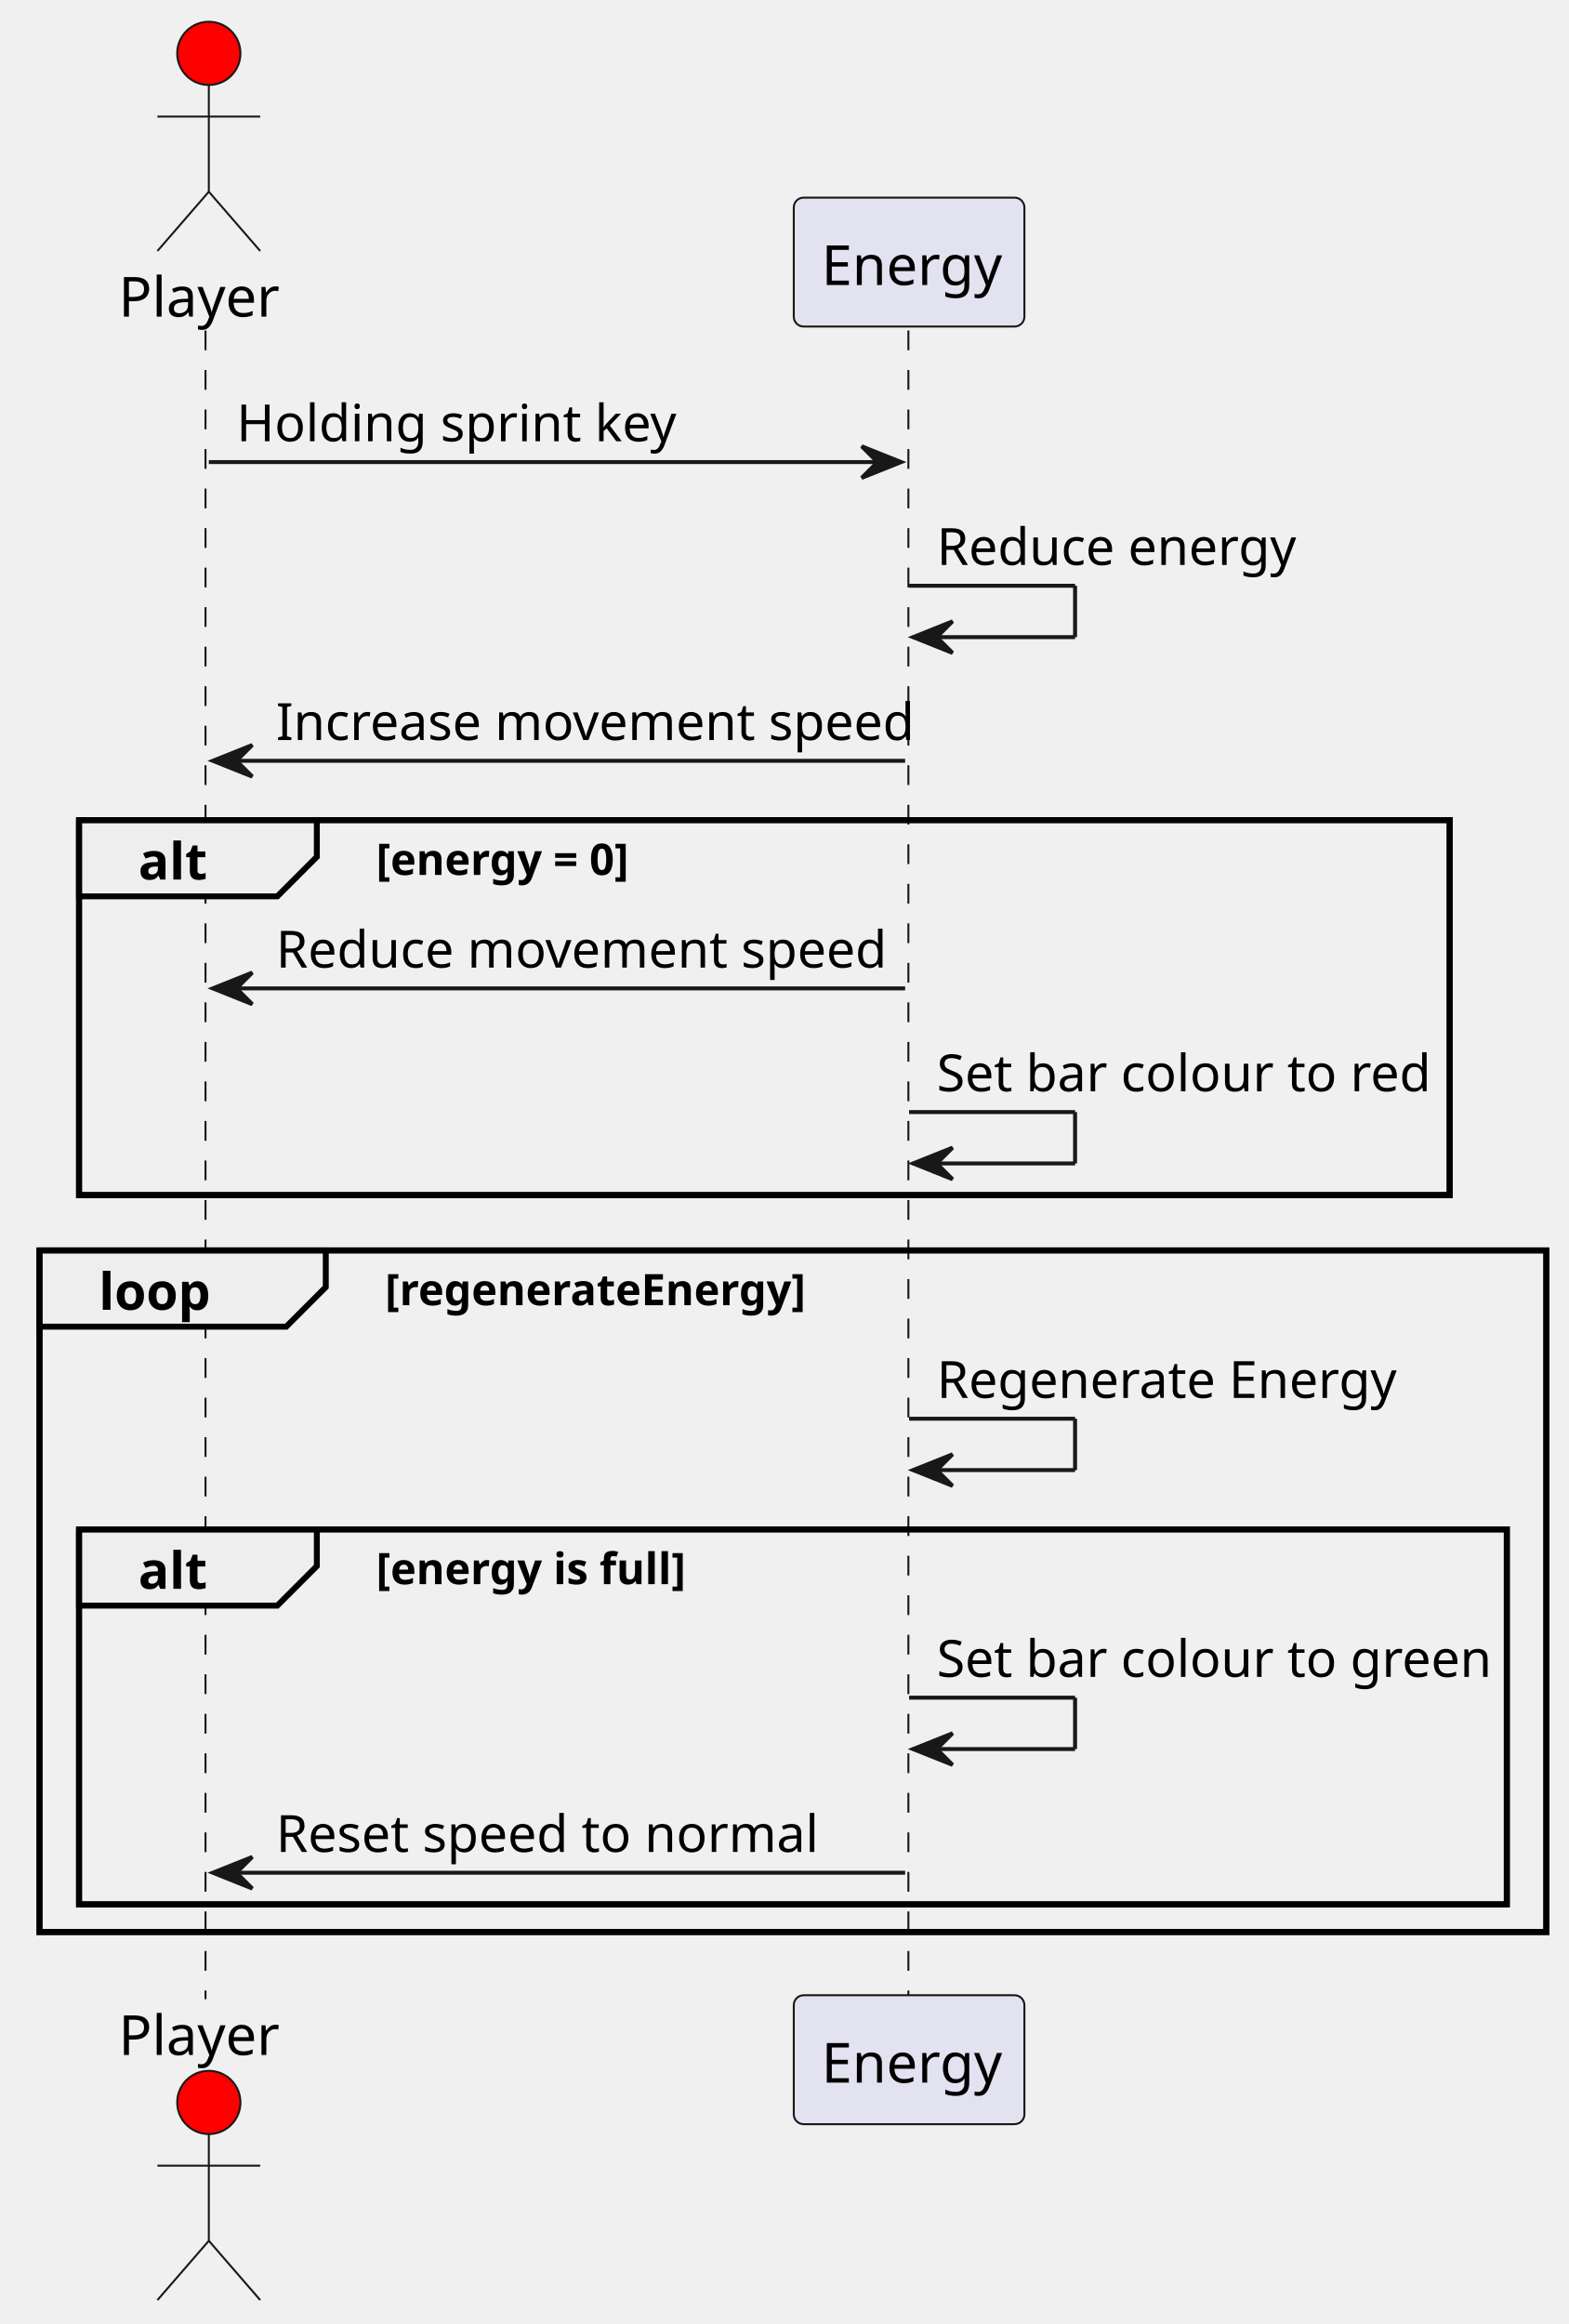
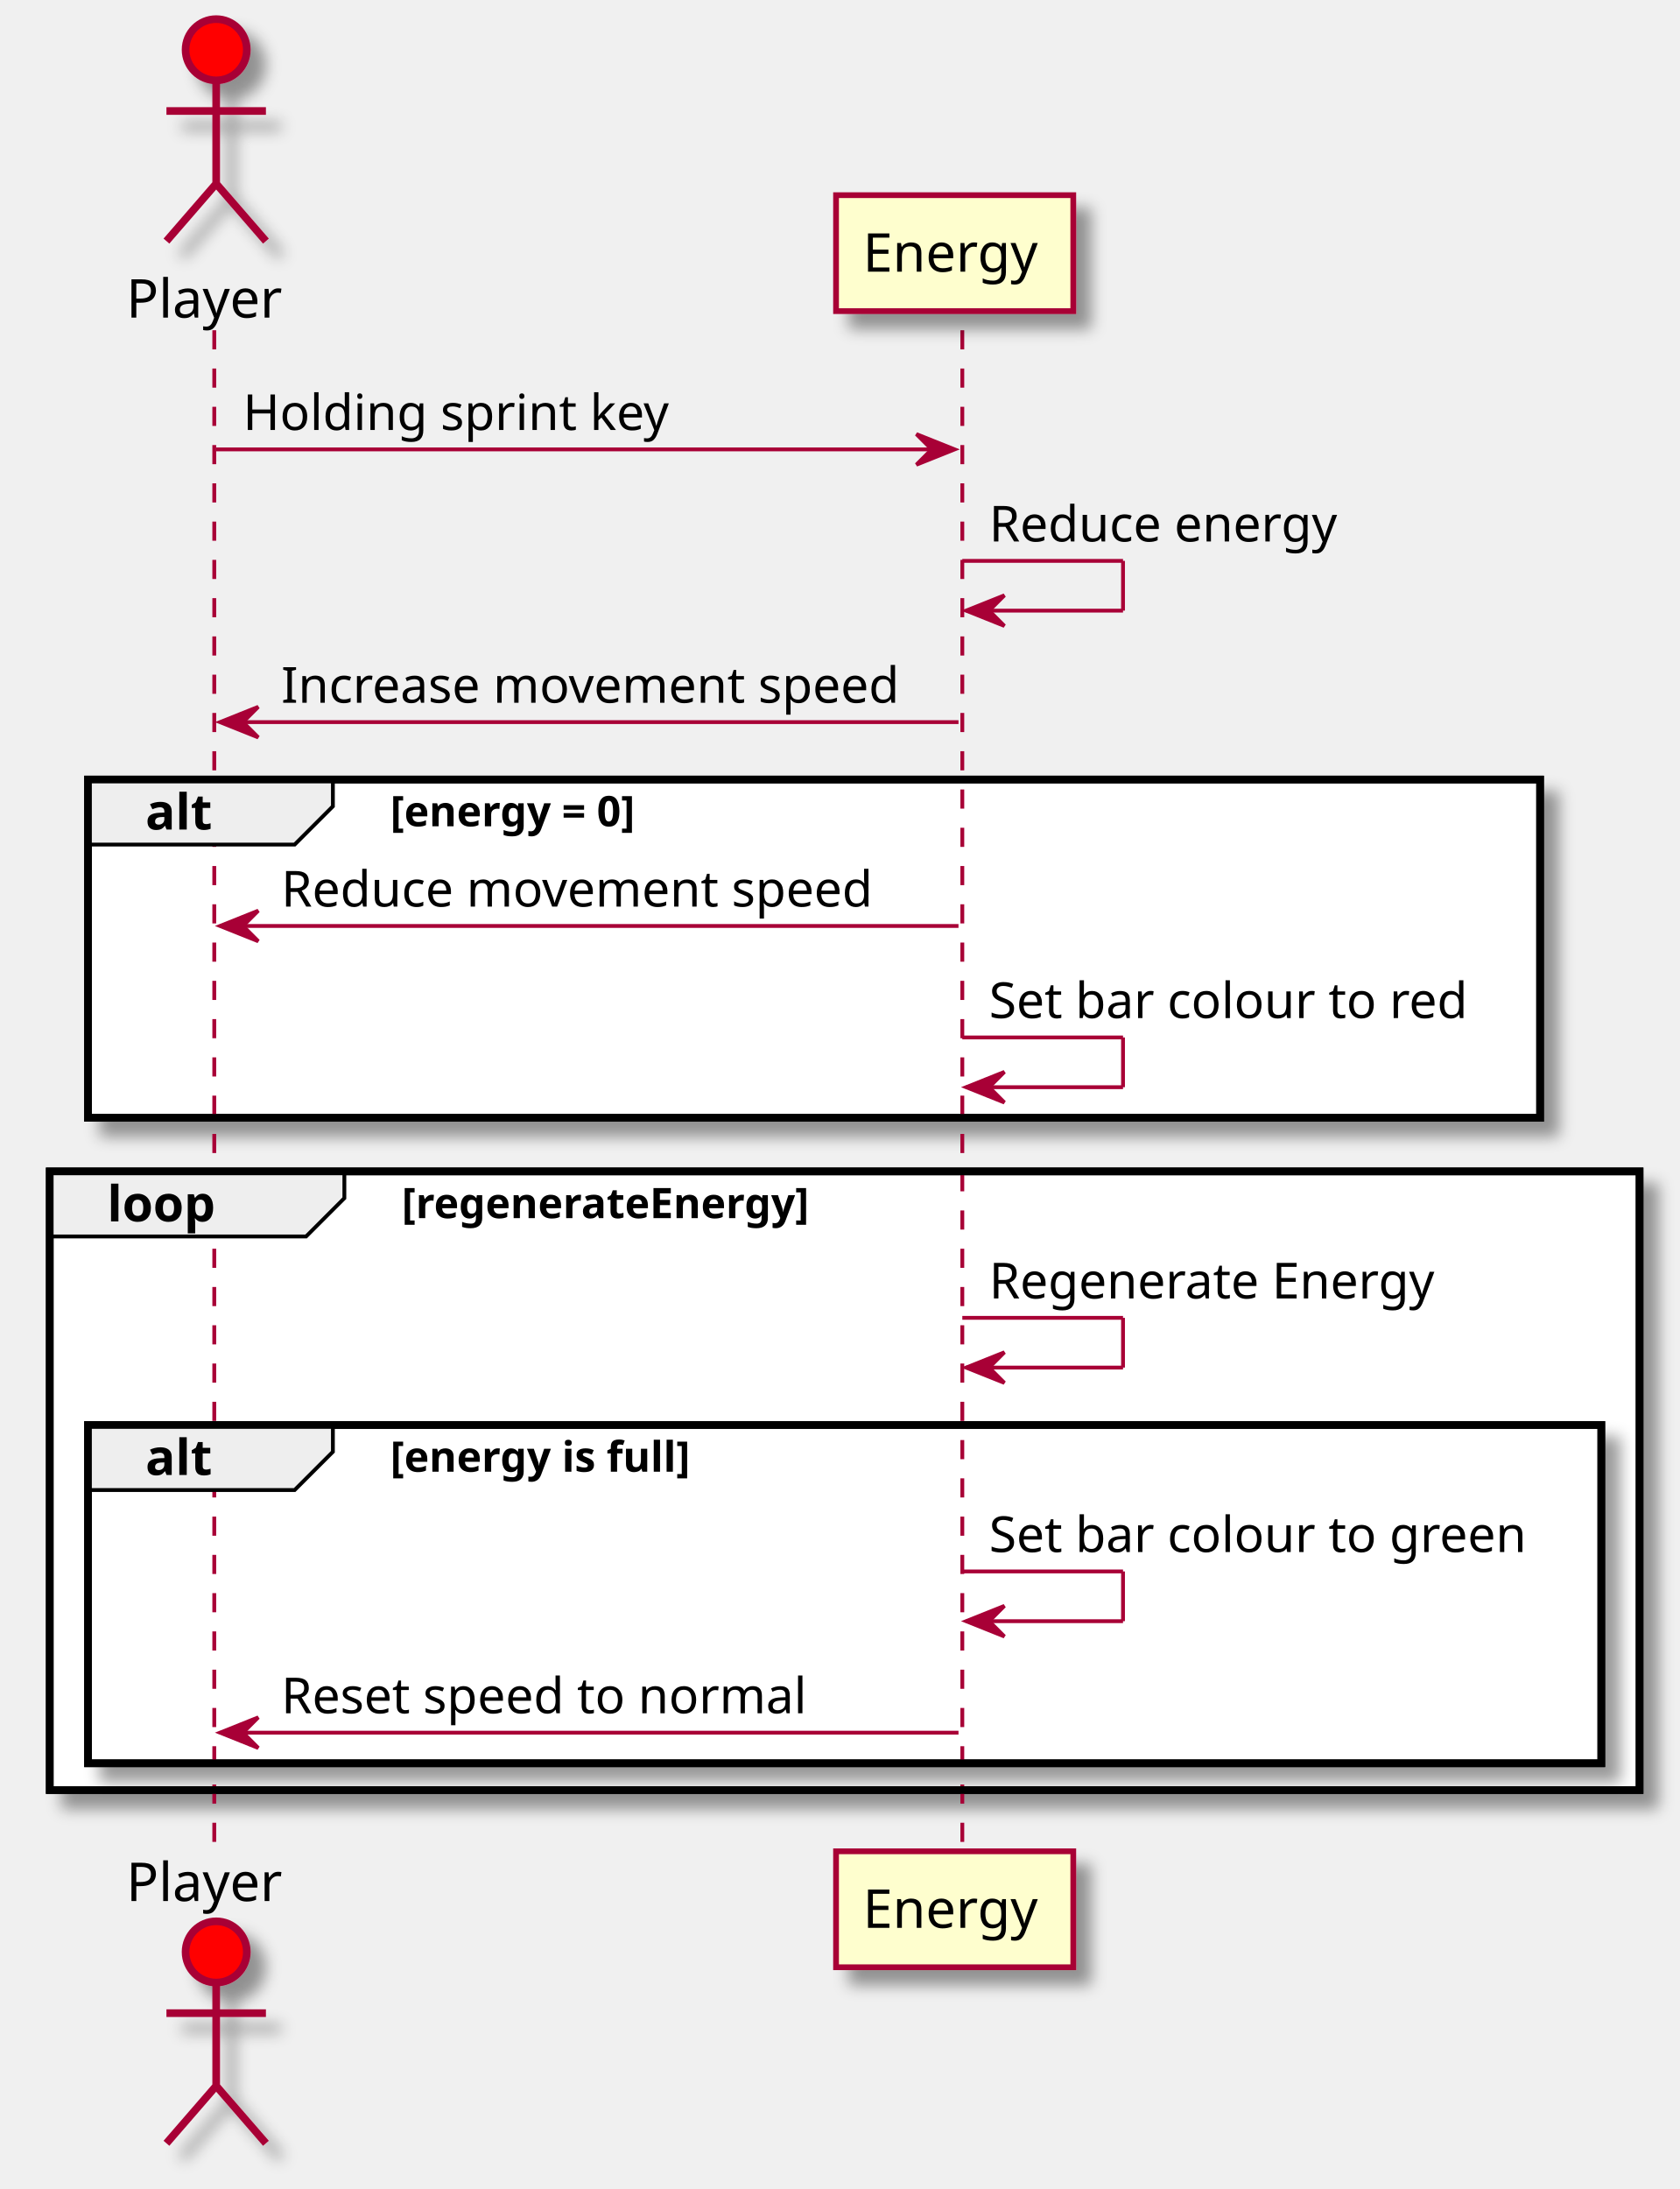
- <svg xmlns="http://www.w3.org/2000/svg" contentStyleType="text/css" data-diagram-type="SEQUENCE" height="588px" preserveAspectRatio="none" style="width:397px;height:588px;background:#FFFFFF;" version="1.1" viewBox="0 0 397 588" width="397px" zoomAndPan="magnify">
-   <defs />
+ <svg xmlns="http://www.w3.org/2000/svg" contentScriptType="application/ecmascript" contentStyleType="text/css" height="572px" preserveAspectRatio="none" style="width:439px;height:572px;" version="1.1" viewBox="0 0 439 572" width="439px" zoomAndPan="magnify">
+   <defs>
+     <filter height="300%" id="fqo1ggj88by54" width="300%" x="-1" y="-1">
+       <feGaussianBlur result="blurOut" stdDeviation="2.0" />
+       <feColorMatrix in="blurOut" result="blurOut2" type="matrix" values="0 0 0 0 0 0 0 0 0 0 0 0 0 0 0 0 0 0 .4 0" />
+       <feOffset dx="4.0" dy="4.0" in="blurOut2" result="blurOut3" />
+       <feBlend in="SourceGraphic" in2="blurOut3" mode="normal" />
+     </filter>
+   </defs>
  <g>
-     <rect fill="none" height="94.873" style="stroke:#000000;stroke-width:1.5;" width="346.823" x="20" y="207.494" />
-     <rect fill="none" height="172.455" style="stroke:#000000;stroke-width:1.5;" width="381.283" x="10" y="316.367" />
-     <rect fill="none" height="94.873" style="stroke:#000000;stroke-width:1.5;" width="361.283" x="20" y="386.949" />
-     <g>
-       <rect fill="#000000" fill-opacity="0" height="422.201" width="8" x="48.841" y="83.621" />
-       <line style="stroke:#181818;stroke-width:0.5;stroke-dasharray:5,5;" x1="52" x2="52" y1="83.621" y2="505.822" />
-     </g>
-     <g>
-       <rect fill="#000000" fill-opacity="0" height="422.201" width="8" x="226.036" y="83.621" />
-       <line style="stroke:#181818;stroke-width:0.5;stroke-dasharray:5,5;" x1="229.856" x2="229.856" y1="83.621" y2="505.822" />
-     </g>
-     <g class="participant participant-head" data-participant="Player">
-       <text fill="#000000" font-family="sans-serif" font-size="14" lengthAdjust="spacing" textLength="39.683" x="30" y="80.107">Player</text>
-       <ellipse cx="52.841" cy="13.5" fill="#FF0000" rx="8" ry="8" style="stroke:#181818;stroke-width:0.5;" />
-       <path d="M52.841,21.5 L52.841,48.5 M39.841,29.5 L65.841,29.5 M52.841,48.5 L39.841,63.5 M52.841,48.5 L65.841,63.5" fill="none" style="stroke:#181818;stroke-width:0.5;" />
-     </g>
-     <g class="participant participant-tail" data-participant="Player">
-       <text fill="#000000" font-family="sans-serif" font-size="14" lengthAdjust="spacing" textLength="39.683" x="30" y="519.93">Player</text>
-       <ellipse cx="52.841" cy="531.943" fill="#FF0000" rx="8" ry="8" style="stroke:#181818;stroke-width:0.5;" />
-       <path d="M52.841,539.943 L52.841,566.943 M39.841,547.943 L65.841,547.943 M52.841,566.943 L39.841,581.943 M52.841,566.943 L65.841,581.943" fill="none" style="stroke:#181818;stroke-width:0.5;" />
-     </g>
-     <g class="participant participant-head" data-participant="Energy">
-       <rect fill="#E2E2F0" height="32.621" rx="2.5" ry="2.5" style="stroke:#181818;stroke-width:0.5;" width="58.358" x="200.856" y="50" />
-       <text fill="#000000" font-family="sans-serif" font-size="14" lengthAdjust="spacing" textLength="44.358" x="207.856" y="72.107">Energy</text>
-     </g>
-     <g class="participant participant-tail" data-participant="Energy">
-       <rect fill="#E2E2F0" height="32.621" rx="2.5" ry="2.5" style="stroke:#181818;stroke-width:0.5;" width="58.358" x="200.856" y="504.822" />
-       <text fill="#000000" font-family="sans-serif" font-size="14" lengthAdjust="spacing" textLength="44.358" x="207.856" y="526.93">Energy</text>
-     </g>
-     <g class="message" data-participant-1="Player" data-participant-2="Energy">
-       <polygon fill="#181818" points="218.036,112.912,228.036,116.912,218.036,120.912,222.036,116.912" style="stroke:#181818;stroke-width:1;" />
-       <line style="stroke:#181818;stroke-width:1;" x1="52.841" x2="224.036" y1="116.912" y2="116.912" />
-       <text fill="#000000" font-family="sans-serif" font-size="13" lengthAdjust="spacing" textLength="103.327" x="59.841" y="111.649">Holding sprint key</text>
-     </g>
-     <g class="message" data-participant-1="Energy" data-participant-2="Energy">
-       <line style="stroke:#181818;stroke-width:1;" x1="230.036" x2="272.036" y1="148.203" y2="148.203" />
-       <line style="stroke:#181818;stroke-width:1;" x1="272.036" x2="272.036" y1="148.203" y2="161.203" />
-       <line style="stroke:#181818;stroke-width:1;" x1="231.036" x2="272.036" y1="161.203" y2="161.203" />
-       <polygon fill="#181818" points="241.036,157.203,231.036,161.203,241.036,165.203,237.036,161.203" style="stroke:#181818;stroke-width:1;" />
-       <text fill="#000000" font-family="sans-serif" font-size="13" lengthAdjust="spacing" textLength="88.169" x="237.036" y="142.94">Reduce energy</text>
-     </g>
-     <g class="message" data-participant-1="Energy" data-participant-2="Player">
-       <polygon fill="#181818" points="63.841,188.494,53.841,192.494,63.841,196.494,59.841,192.494" style="stroke:#181818;stroke-width:1;" />
-       <line style="stroke:#181818;stroke-width:1;" x1="57.841" x2="229.036" y1="192.494" y2="192.494" />
-       <text fill="#000000" font-family="sans-serif" font-size="13" lengthAdjust="spacing" textLength="153.194" x="69.841" y="187.231">Increase movement speed</text>
-     </g>
-     <path d="M20,207.494 L80.171,207.494 L80.171,216.785 L70.171,226.785 L20,226.785 L20,207.494" fill="#EEEEEE" style="stroke:#000000;stroke-width:1.5;" />
-     <rect fill="none" height="94.873" style="stroke:#000000;stroke-width:1.5;" width="346.823" x="20" y="207.494" />
-     <text fill="#000000" font-family="sans-serif" font-size="13" font-weight="bold" lengthAdjust="spacing" textLength="15.171" x="35" y="222.523">alt</text>
-     <text fill="#000000" font-family="sans-serif" font-size="11" font-weight="bold" lengthAdjust="spacing" textLength="62.052" x="95.171" y="221.364">[energy = 0]</text>
-     <g class="message" data-participant-1="Energy" data-participant-2="Player">
-       <polygon fill="#181818" points="63.841,246.076,53.841,250.076,63.841,254.076,59.841,250.076" style="stroke:#181818;stroke-width:1;" />
-       <line style="stroke:#181818;stroke-width:1;" x1="57.841" x2="229.036" y1="250.076" y2="250.076" />
-       <text fill="#000000" font-family="sans-serif" font-size="13" lengthAdjust="spacing" textLength="148.142" x="69.841" y="244.814">Reduce movement speed</text>
-     </g>
-     <g class="message" data-participant-1="Energy" data-participant-2="Energy">
-       <line style="stroke:#181818;stroke-width:1;" x1="230.036" x2="272.036" y1="281.367" y2="281.367" />
-       <line style="stroke:#181818;stroke-width:1;" x1="272.036" x2="272.036" y1="281.367" y2="294.367" />
-       <line style="stroke:#181818;stroke-width:1;" x1="231.036" x2="272.036" y1="294.367" y2="294.367" />
-       <polygon fill="#181818" points="241.036,290.367,231.036,294.367,241.036,298.367,237.036,294.367" style="stroke:#181818;stroke-width:1;" />
-       <text fill="#000000" font-family="sans-serif" font-size="13" lengthAdjust="spacing" textLength="117.787" x="237.036" y="276.104">Set bar colour to red</text>
-     </g>
-     <path d="M10,316.367 L82.435,316.367 L82.435,325.658 L72.435,335.658 L10,335.658 L10,316.367" fill="#EEEEEE" style="stroke:#000000;stroke-width:1.5;" />
-     <rect fill="none" height="172.455" style="stroke:#000000;stroke-width:1.5;" width="381.283" x="10" y="316.367" />
-     <text fill="#000000" font-family="sans-serif" font-size="13" font-weight="bold" lengthAdjust="spacing" textLength="27.435" x="25" y="331.396">loop</text>
-     <text fill="#000000" font-family="sans-serif" font-size="11" font-weight="bold" lengthAdjust="spacing" textLength="100.869" x="97.435" y="330.237">[regenerateEnergy]</text>
-     <g class="message" data-participant-1="Energy" data-participant-2="Energy">
-       <line style="stroke:#181818;stroke-width:1;" x1="230.036" x2="272.036" y1="358.949" y2="358.949" />
-       <line style="stroke:#181818;stroke-width:1;" x1="272.036" x2="272.036" y1="358.949" y2="371.949" />
-       <line style="stroke:#181818;stroke-width:1;" x1="231.036" x2="272.036" y1="371.949" y2="371.949" />
-       <polygon fill="#181818" points="241.036,367.949,231.036,371.949,241.036,375.949,237.036,371.949" style="stroke:#181818;stroke-width:1;" />
-       <text fill="#000000" font-family="sans-serif" font-size="13" lengthAdjust="spacing" textLength="112.741" x="237.036" y="353.687">Regenerate Energy</text>
-     </g>
-     <path d="M20,386.949 L80.171,386.949 L80.171,396.24 L70.171,406.24 L20,406.24 L20,386.949" fill="#EEEEEE" style="stroke:#000000;stroke-width:1.5;" />
-     <rect fill="none" height="94.873" style="stroke:#000000;stroke-width:1.5;" width="361.283" x="20" y="386.949" />
-     <text fill="#000000" font-family="sans-serif" font-size="13" font-weight="bold" lengthAdjust="spacing" textLength="15.171" x="35" y="401.978">alt</text>
-     <text fill="#000000" font-family="sans-serif" font-size="11" font-weight="bold" lengthAdjust="spacing" textLength="75.179" x="95.171" y="400.819">[energy is full]</text>
-     <g class="message" data-participant-1="Energy" data-participant-2="Energy">
-       <line style="stroke:#181818;stroke-width:1;" x1="230.036" x2="272.036" y1="429.531" y2="429.531" />
-       <line style="stroke:#181818;stroke-width:1;" x1="272.036" x2="272.036" y1="429.531" y2="442.531" />
-       <line style="stroke:#181818;stroke-width:1;" x1="231.036" x2="272.036" y1="442.531" y2="442.531" />
-       <polygon fill="#181818" points="241.036,438.531,231.036,442.531,241.036,446.531,237.036,442.531" style="stroke:#181818;stroke-width:1;" />
-       <text fill="#000000" font-family="sans-serif" font-size="13" lengthAdjust="spacing" textLength="132.247" x="237.036" y="424.269">Set bar colour to green</text>
-     </g>
-     <g class="message" data-participant-1="Energy" data-participant-2="Player">
-       <polygon fill="#181818" points="63.841,469.822,53.841,473.822,63.841,477.822,59.841,473.822" style="stroke:#181818;stroke-width:1;" />
-       <line style="stroke:#181818;stroke-width:1;" x1="57.841" x2="229.036" y1="473.822" y2="473.822" />
-       <text fill="#000000" font-family="sans-serif" font-size="13" lengthAdjust="spacing" textLength="130.793" x="69.841" y="468.56">Reset speed to normal</text>
-     </g>
+     <rect fill="#FFFFFF" filter="url(#fqo1ggj88by54)" height="88.398" style="stroke: #000000; stroke-width: 2.0;" width="379.5" x="23" y="203.695" />
+     <rect fill="#FFFFFF" filter="url(#fqo1ggj88by54)" height="161.664" style="stroke: #000000; stroke-width: 2.0;" width="415.5" x="13" y="306.094" />
+     <rect fill="#FFFFFF" filter="url(#fqo1ggj88by54)" height="88.398" style="stroke: #000000; stroke-width: 2.0;" width="395.5" x="23" y="372.359" />
+     <line style="stroke: #A80036; stroke-width: 1.0; stroke-dasharray: 5.0,5.0;" x1="56" x2="56" y1="86.297" y2="484.758" />
+     <line style="stroke: #A80036; stroke-width: 1.0; stroke-dasharray: 5.0,5.0;" x1="251.5" x2="251.5" y1="86.297" y2="484.758" />
+     <text fill="#000000" font-family="sans-serif" font-size="14" lengthAdjust="spacingAndGlyphs" textLength="41" x="33" y="82.995">Player</text>
+     <ellipse cx="56.5" cy="13" fill="#FF0000" filter="url(#fqo1ggj88by54)" rx="8" ry="8" style="stroke: #A80036; stroke-width: 2.0;" />
+     <path d="M56.5,21 L56.5,48 M43.5,29 L69.5,29 M56.5,48 L43.5,63 M56.5,48 L69.5,63 " fill="none" filter="url(#fqo1ggj88by54)" style="stroke: #A80036; stroke-width: 2.0;" />
+     <text fill="#000000" font-family="sans-serif" font-size="14" lengthAdjust="spacingAndGlyphs" textLength="41" x="33" y="496.753">Player</text>
+     <ellipse cx="56.5" cy="510.055" fill="#FF0000" filter="url(#fqo1ggj88by54)" rx="8" ry="8" style="stroke: #A80036; stroke-width: 2.0;" />
+     <path d="M56.5,518.055 L56.5,545.055 M43.5,526.055 L69.5,526.055 M56.5,545.055 L43.5,560.055 M56.5,545.055 L69.5,560.055 " fill="none" filter="url(#fqo1ggj88by54)" style="stroke: #A80036; stroke-width: 2.0;" />
+     <rect fill="#FEFECE" filter="url(#fqo1ggj88by54)" height="30.297" style="stroke: #A80036; stroke-width: 1.5;" width="62" x="218.5" y="51" />
+     <text fill="#000000" font-family="sans-serif" font-size="14" lengthAdjust="spacingAndGlyphs" textLength="48" x="225.5" y="70.995">Energy</text>
+     <rect fill="#FEFECE" filter="url(#fqo1ggj88by54)" height="30.297" style="stroke: #A80036; stroke-width: 1.5;" width="62" x="218.5" y="483.758" />
+     <text fill="#000000" font-family="sans-serif" font-size="14" lengthAdjust="spacingAndGlyphs" textLength="48" x="225.5" y="503.753">Energy</text>
+     <polygon fill="#A80036" points="239.5,113.43,249.5,117.43,239.5,121.43,243.5,117.43" style="stroke: #A80036; stroke-width: 1.0;" />
+     <line style="stroke: #A80036; stroke-width: 1.0;" x1="56.5" x2="245.5" y1="117.43" y2="117.43" />
+     <text fill="#000000" font-family="sans-serif" font-size="13" lengthAdjust="spacingAndGlyphs" textLength="114" x="63.5" y="112.364">Holding sprint key</text>
+     <line style="stroke: #A80036; stroke-width: 1.0;" x1="251.5" x2="293.5" y1="146.562" y2="146.562" />
+     <line style="stroke: #A80036; stroke-width: 1.0;" x1="293.5" x2="293.5" y1="146.562" y2="159.562" />
+     <line style="stroke: #A80036; stroke-width: 1.0;" x1="252.5" x2="293.5" y1="159.562" y2="159.562" />
+     <polygon fill="#A80036" points="262.5,155.562,252.5,159.562,262.5,163.562,258.5,159.562" style="stroke: #A80036; stroke-width: 1.0;" />
+     <text fill="#000000" font-family="sans-serif" font-size="13" lengthAdjust="spacingAndGlyphs" textLength="95" x="258.5" y="141.497">Reduce energy</text>
+     <polygon fill="#A80036" points="67.5,184.695,57.5,188.695,67.5,192.695,63.5,188.695" style="stroke: #A80036; stroke-width: 1.0;" />
+     <line style="stroke: #A80036; stroke-width: 1.0;" x1="61.5" x2="250.5" y1="188.695" y2="188.695" />
+     <text fill="#000000" font-family="sans-serif" font-size="13" lengthAdjust="spacingAndGlyphs" textLength="171" x="73.5" y="183.629">Increase movement speed</text>
+     <path d="M23,203.695 L87,203.695 L87,210.695 L77,220.695 L23,220.695 L23,203.695 " fill="#EEEEEE" style="stroke: #000000; stroke-width: 1.0;" />
+     <rect fill="none" height="88.398" style="stroke: #000000; stroke-width: 2.0;" width="379.5" x="23" y="203.695" />
+     <text fill="#000000" font-family="sans-serif" font-size="13" font-weight="bold" lengthAdjust="spacingAndGlyphs" textLength="19" x="38" y="216.762">alt</text>
+     <text fill="#000000" font-family="sans-serif" font-size="11" font-weight="bold" lengthAdjust="spacingAndGlyphs" textLength="79" x="102" y="215.906">[energy = 0]</text>
+     <polygon fill="#A80036" points="67.5,237.961,57.5,241.961,67.5,245.961,63.5,241.961" style="stroke: #A80036; stroke-width: 1.0;" />
+     <line style="stroke: #A80036; stroke-width: 1.0;" x1="61.5" x2="250.5" y1="241.961" y2="241.961" />
+     <text fill="#000000" font-family="sans-serif" font-size="13" lengthAdjust="spacingAndGlyphs" textLength="164" x="73.5" y="236.895">Reduce movement speed</text>
+     <line style="stroke: #A80036; stroke-width: 1.0;" x1="251.5" x2="293.5" y1="271.094" y2="271.094" />
+     <line style="stroke: #A80036; stroke-width: 1.0;" x1="293.5" x2="293.5" y1="271.094" y2="284.094" />
+     <line style="stroke: #A80036; stroke-width: 1.0;" x1="252.5" x2="293.5" y1="284.094" y2="284.094" />
+     <polygon fill="#A80036" points="262.5,280.094,252.5,284.094,262.5,288.094,258.5,284.094" style="stroke: #A80036; stroke-width: 1.0;" />
+     <text fill="#000000" font-family="sans-serif" font-size="13" lengthAdjust="spacingAndGlyphs" textLength="132" x="258.5" y="266.028">Set bar colour to red</text>
+     <path d="M13,306.094 L90,306.094 L90,313.094 L80,323.094 L13,323.094 L13,306.094 " fill="#EEEEEE" style="stroke: #000000; stroke-width: 1.0;" />
+     <rect fill="none" height="161.664" style="stroke: #000000; stroke-width: 2.0;" width="415.5" x="13" y="306.094" />
+     <text fill="#000000" font-family="sans-serif" font-size="13" font-weight="bold" lengthAdjust="spacingAndGlyphs" textLength="32" x="28" y="319.161">loop</text>
+     <text fill="#000000" font-family="sans-serif" font-size="11" font-weight="bold" lengthAdjust="spacingAndGlyphs" textLength="125" x="105" y="318.304">[regenerateEnergy]</text>
+     <line style="stroke: #A80036; stroke-width: 1.0;" x1="251.5" x2="293.5" y1="344.359" y2="344.359" />
+     <line style="stroke: #A80036; stroke-width: 1.0;" x1="293.5" x2="293.5" y1="344.359" y2="357.359" />
+     <line style="stroke: #A80036; stroke-width: 1.0;" x1="252.5" x2="293.5" y1="357.359" y2="357.359" />
+     <polygon fill="#A80036" points="262.5,353.359,252.5,357.359,262.5,361.359,258.5,357.359" style="stroke: #A80036; stroke-width: 1.0;" />
+     <text fill="#000000" font-family="sans-serif" font-size="13" lengthAdjust="spacingAndGlyphs" textLength="122" x="258.5" y="339.293">Regenerate Energy</text>
+     <path d="M23,372.359 L87,372.359 L87,379.359 L77,389.359 L23,389.359 L23,372.359 " fill="#EEEEEE" style="stroke: #000000; stroke-width: 1.0;" />
+     <rect fill="none" height="88.398" style="stroke: #000000; stroke-width: 2.0;" width="395.5" x="23" y="372.359" />
+     <text fill="#000000" font-family="sans-serif" font-size="13" font-weight="bold" lengthAdjust="spacingAndGlyphs" textLength="19" x="38" y="385.426">alt</text>
+     <text fill="#000000" font-family="sans-serif" font-size="11" font-weight="bold" lengthAdjust="spacingAndGlyphs" textLength="94" x="102" y="384.57">[energy is full]</text>
+     <line style="stroke: #A80036; stroke-width: 1.0;" x1="251.5" x2="293.5" y1="410.625" y2="410.625" />
+     <line style="stroke: #A80036; stroke-width: 1.0;" x1="293.5" x2="293.5" y1="410.625" y2="423.625" />
+     <line style="stroke: #A80036; stroke-width: 1.0;" x1="252.5" x2="293.5" y1="423.625" y2="423.625" />
+     <polygon fill="#A80036" points="262.5,419.625,252.5,423.625,262.5,427.625,258.5,423.625" style="stroke: #A80036; stroke-width: 1.0;" />
+     <text fill="#000000" font-family="sans-serif" font-size="13" lengthAdjust="spacingAndGlyphs" textLength="148" x="258.5" y="405.559">Set bar colour to green</text>
+     <polygon fill="#A80036" points="67.5,448.758,57.5,452.758,67.5,456.758,63.5,452.758" style="stroke: #A80036; stroke-width: 1.0;" />
+     <line style="stroke: #A80036; stroke-width: 1.0;" x1="61.5" x2="250.5" y1="452.758" y2="452.758" />
+     <text fill="#000000" font-family="sans-serif" font-size="13" lengthAdjust="spacingAndGlyphs" textLength="145" x="73.5" y="447.692">Reset speed to normal</text>
  </g>
</svg>
